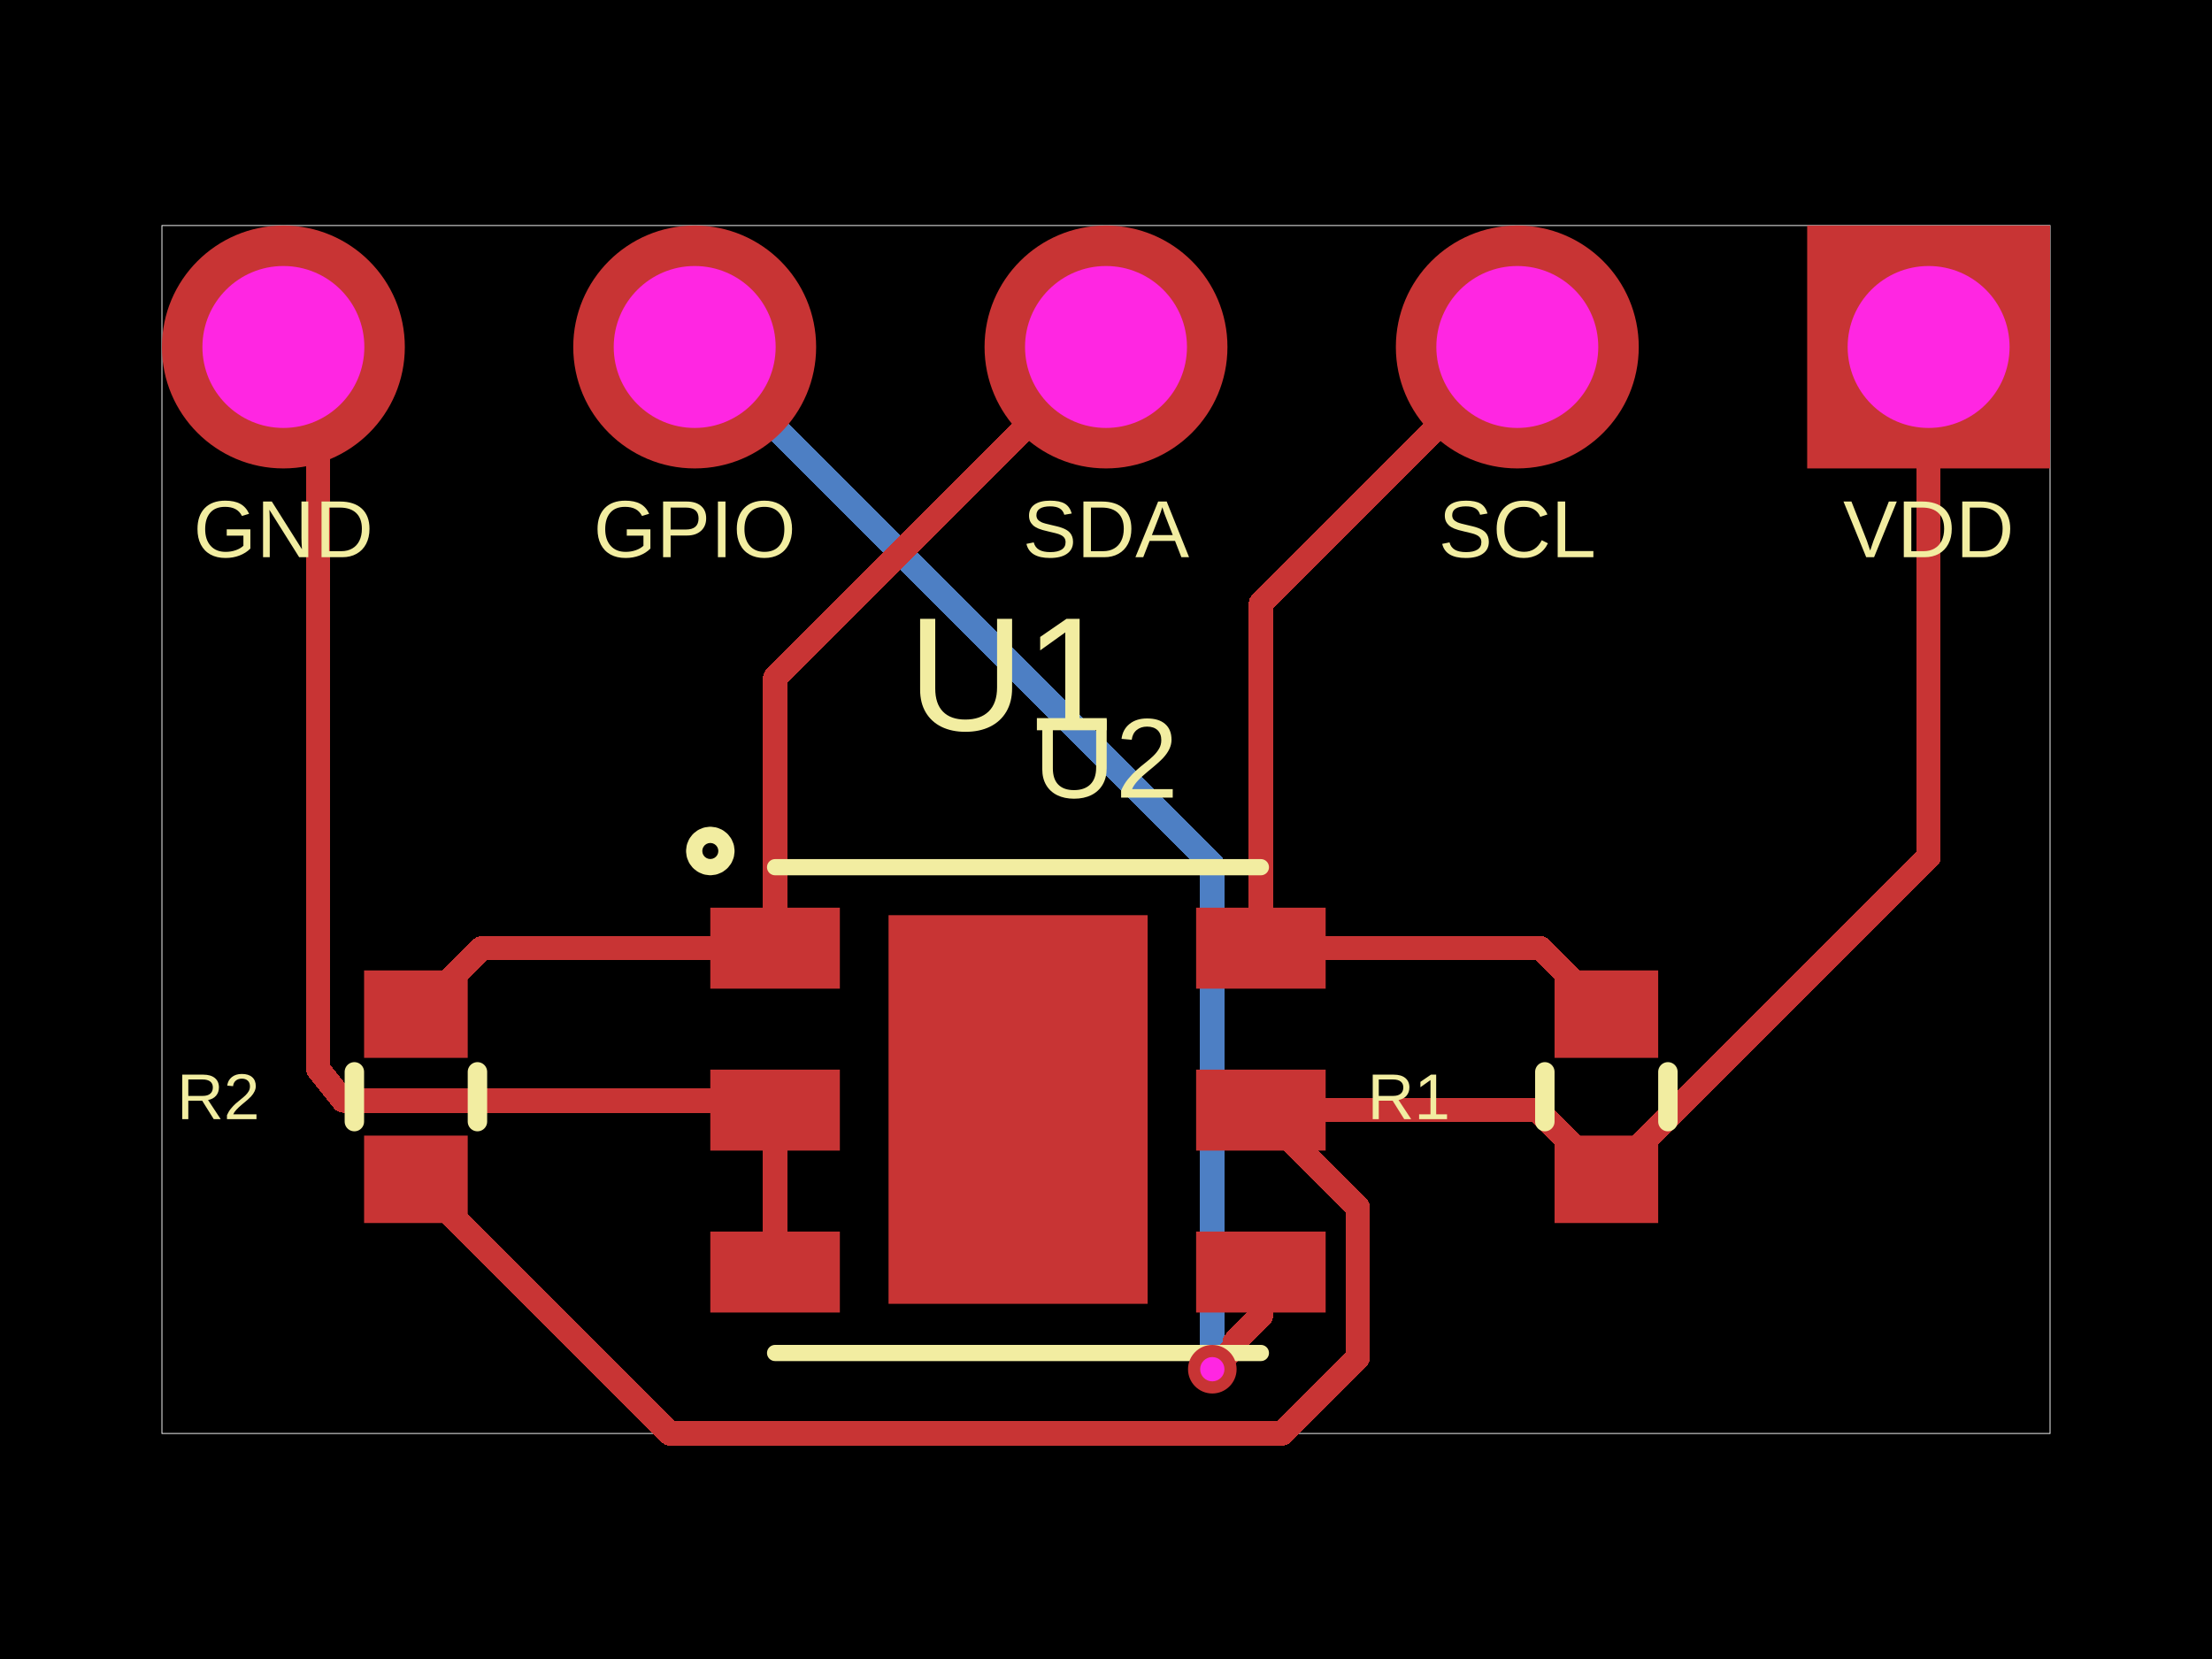
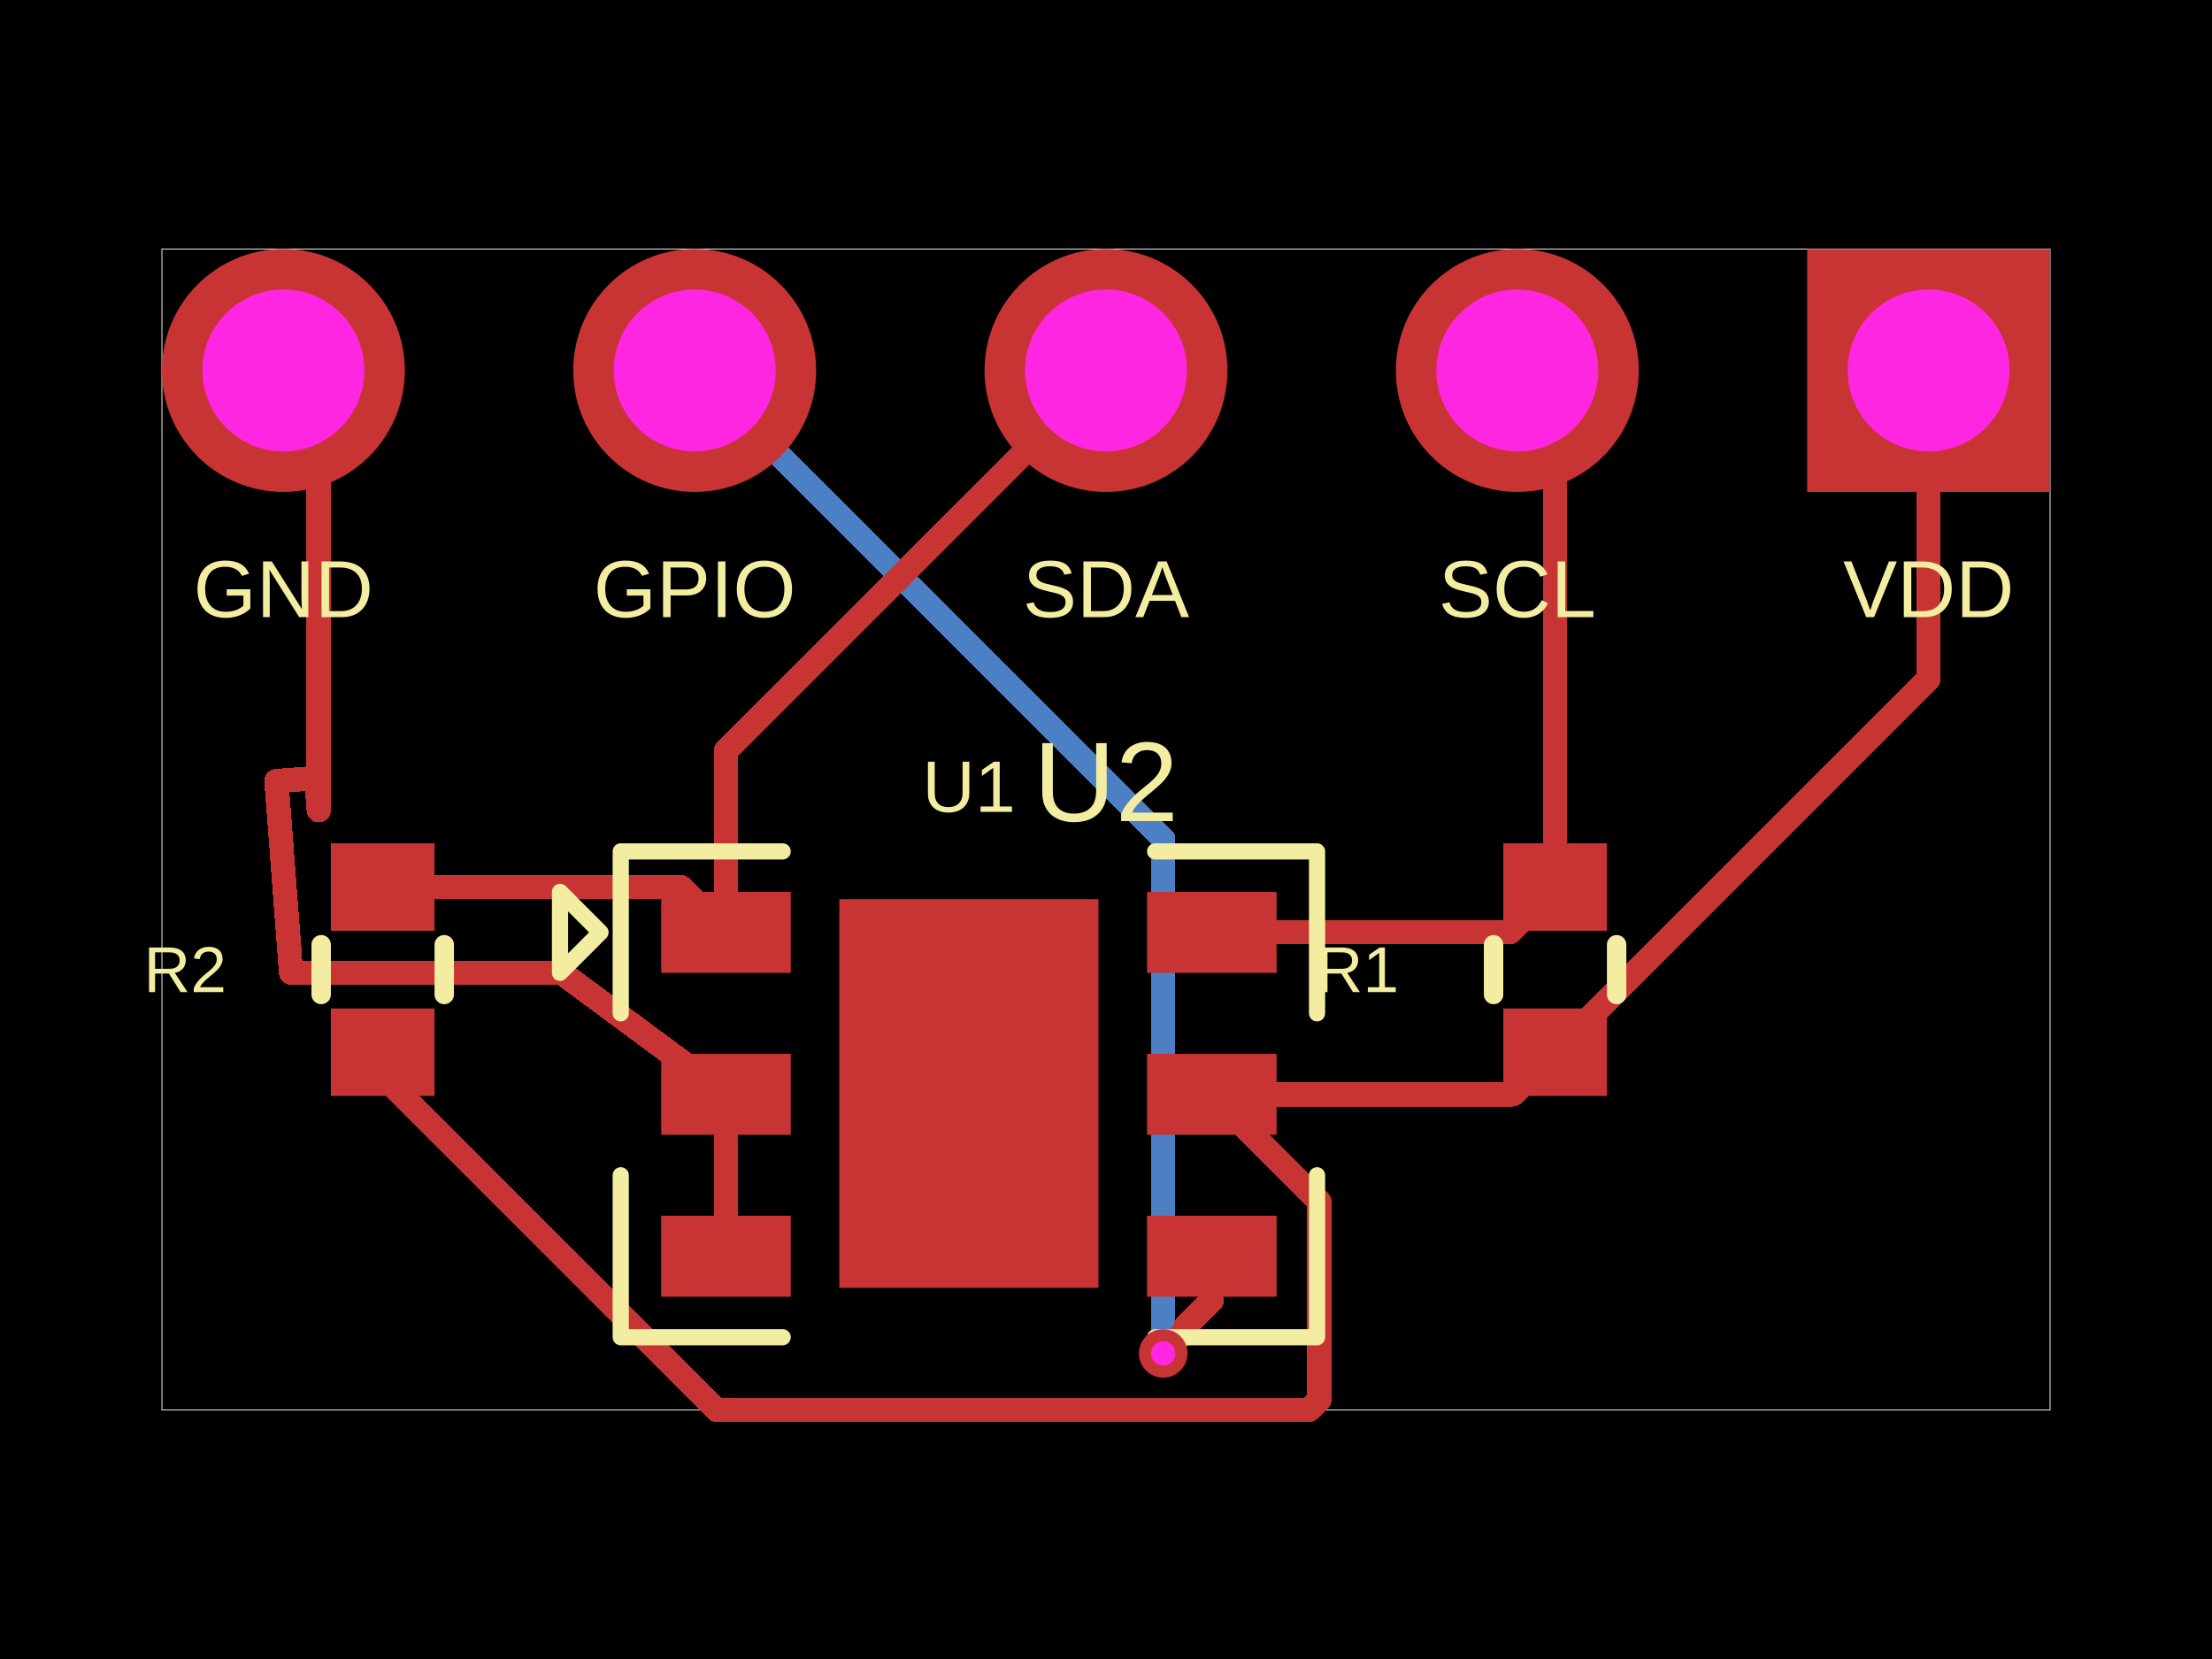
<svg xmlns="http://www.w3.org/2000/svg" width="800" height="600">
  <style />
  <rect class="boundary" x="0" y="0" fill="#000" width="800" height="600" data-type="pcb_background" data-pcb-layer="global" />
-   <rect class="pcb-boundary" fill="none" stroke="#fff" stroke-width="0.3" x="58.565" y="81.565" width="682.87" height="436.869" data-type="pcb_boundary" data-pcb-layer="global" />
-   <path class="pcb-trace" stroke="rgb(77, 127, 196)" fill="none" d="M 251.245 125.489 L 438.447 312.643" stroke-width="8.785" stroke-linecap="round" stroke-linejoin="round" shape-rendering="crispEdges" data-type="pcb_trace" data-pcb-layer="bottom" />
-   <path class="pcb-trace" stroke="rgb(77, 127, 196)" fill="none" d="M 438.447 312.643 L 438.447 495.191" stroke-width="8.785" stroke-linecap="round" stroke-linejoin="round" shape-rendering="crispEdges" data-type="pcb_trace" data-pcb-layer="bottom" />
-   <rect class="pcb-pad" fill="rgb(200, 52, 52)" x="256.895" y="328.28" width="46.852" height="29.283" data-type="pcb_smtpad" data-pcb-layer="top" data-pad-name="U1.I2C_SDA" data-pad-net-name="SDA" />
-   <rect class="pcb-pad" fill="rgb(200, 52, 52)" x="256.895" y="386.846" width="46.852" height="29.283" data-type="pcb_smtpad" data-pcb-layer="top" data-pad-name="U1.GND" data-pad-net-name="GND" />
-   <rect class="pcb-pad" fill="rgb(200, 52, 52)" x="256.895" y="445.411" width="46.852" height="29.283" data-type="pcb_smtpad" data-pcb-layer="top" data-pad-name="U1.I2C_ADDR" data-pad-net-name="GND" />
-   <rect class="pcb-pad" fill="rgb(200, 52, 52)" x="432.591" y="445.411" width="46.852" height="29.283" data-type="pcb_smtpad" data-pcb-layer="top" data-pad-name="U1.DRDY_INT" data-pad-net-name="DRDY_INT" />
-   <rect class="pcb-pad" fill="rgb(200, 52, 52)" x="321.354" y="330.986" width="93.704" height="140.556" data-type="pcb_smtpad" data-pcb-layer="top" data-pad-name="U1.EP" />
-   <rect class="pcb-pad" fill="rgb(200, 52, 52)" x="432.591" y="328.28" width="46.852" height="29.283" data-type="pcb_smtpad" data-pcb-layer="top" data-pad-name="U1.I2C_SCL" data-pad-net-name="SCL" />
-   <rect class="pcb-pad" fill="rgb(200, 52, 52)" x="432.591" y="386.846" width="46.852" height="29.283" data-type="pcb_smtpad" data-pcb-layer="top" data-pad-name="U1.VDD" data-pad-net-name="VDD" />
-   <rect class="pcb-pad" fill="rgb(200, 52, 52)" x="562.225" y="410.702" width="37.482" height="31.625" data-type="pcb_smtpad" data-pcb-layer="top" data-pad-name="R1.pin1" data-pad-net-name="VDD" />
-   <rect class="pcb-pad" fill="rgb(200, 52, 52)" x="562.225" y="350.965" width="37.482" height="31.625" data-type="pcb_smtpad" data-pcb-layer="top" data-pad-name="R1.pin2" data-pad-net-name="SCL" />
-   <rect class="pcb-pad" fill="rgb(200, 52, 52)" x="131.678" y="410.702" width="37.482" height="31.625" data-type="pcb_smtpad" data-pcb-layer="top" data-pad-name="R2.pin1" data-pad-net-name="VDD" />
-   <rect class="pcb-pad" fill="rgb(200, 52, 52)" x="131.678" y="350.965" width="37.482" height="31.625" data-type="pcb_smtpad" data-pcb-layer="top" data-pad-name="R2.pin2" data-pad-net-name="SDA" />
-   <path class="pcb-trace" stroke="rgb(200, 52, 52)" fill="none" d="M 280.321 460.052 L 280.321 460.052" stroke-width="8.785" stroke-linecap="round" stroke-linejoin="round" shape-rendering="crispEdges" data-type="pcb_trace" data-pcb-layer="top" />
-   <path class="pcb-trace" stroke="rgb(200, 52, 52)" fill="none" d="M 280.321 460.052 L 280.321 401.487" stroke-width="8.785" stroke-linecap="round" stroke-linejoin="round" shape-rendering="crispEdges" data-type="pcb_trace" data-pcb-layer="top" />
-   <path class="pcb-trace" stroke="rgb(200, 52, 52)" fill="none" d="M 102.489 125.489 L 115.118 147.557" stroke-width="8.785" stroke-linecap="round" stroke-linejoin="round" shape-rendering="crispEdges" data-type="pcb_trace" data-pcb-layer="top" />
-   <path class="pcb-trace" stroke="rgb(200, 52, 52)" fill="none" d="M 115.118 147.557 L 115.118 386.559" stroke-width="8.785" stroke-linecap="round" stroke-linejoin="round" shape-rendering="crispEdges" data-type="pcb_trace" data-pcb-layer="top" />
-   <path class="pcb-trace" stroke="rgb(200, 52, 52)" fill="none" d="M 115.118 386.559 L 115.118 386.736" stroke-width="8.785" stroke-linecap="round" stroke-linejoin="round" shape-rendering="crispEdges" data-type="pcb_trace" data-pcb-layer="top" />
-   <path class="pcb-trace" stroke="rgb(200, 52, 52)" fill="none" d="M 115.118 386.736 L 124.146 398.018" stroke-width="8.785" stroke-linecap="round" stroke-linejoin="round" shape-rendering="crispEdges" data-type="pcb_trace" data-pcb-layer="top" />
-   <path class="pcb-trace" stroke="rgb(200, 52, 52)" fill="none" d="M 124.146 398.018 L 267.365 398.018" stroke-width="8.785" stroke-linecap="round" stroke-linejoin="round" shape-rendering="crispEdges" data-type="pcb_trace" data-pcb-layer="top" />
-   <path class="pcb-trace" stroke="rgb(200, 52, 52)" fill="none" d="M 267.365 398.018 L 280.321 401.487" stroke-width="8.785" stroke-linecap="round" stroke-linejoin="round" shape-rendering="crispEdges" data-type="pcb_trace" data-pcb-layer="top" />
-   <path class="pcb-trace" stroke="rgb(200, 52, 52)" fill="none" d="M 438.447 495.191 L 446.553 487.085" stroke-width="8.785" stroke-linecap="round" stroke-linejoin="round" shape-rendering="crispEdges" data-type="pcb_trace" data-pcb-layer="top" />
-   <path class="pcb-trace" stroke="rgb(200, 52, 52)" fill="none" d="M 446.553 487.085 L 446.553 485.411" stroke-width="8.785" stroke-linecap="round" stroke-linejoin="round" shape-rendering="crispEdges" data-type="pcb_trace" data-pcb-layer="top" />
-   <path class="pcb-trace" stroke="rgb(200, 52, 52)" fill="none" d="M 446.553 485.411 L 456.017 475.948" stroke-width="8.785" stroke-linecap="round" stroke-linejoin="round" shape-rendering="crispEdges" data-type="pcb_trace" data-pcb-layer="top" />
-   <path class="pcb-trace" stroke="rgb(200, 52, 52)" fill="none" d="M 456.017 475.948 L 456.017 460.052" stroke-width="8.785" stroke-linecap="round" stroke-linejoin="round" shape-rendering="crispEdges" data-type="pcb_trace" data-pcb-layer="top" />
-   <path class="pcb-trace" stroke="rgb(200, 52, 52)" fill="none" d="M 280.321 342.922 L 174.26 342.922" stroke-width="8.785" stroke-linecap="round" stroke-linejoin="round" shape-rendering="crispEdges" data-type="pcb_trace" data-pcb-layer="top" />
-   <path class="pcb-trace" stroke="rgb(200, 52, 52)" fill="none" d="M 174.26 342.922 L 150.418 366.778" stroke-width="8.785" stroke-linecap="round" stroke-linejoin="round" shape-rendering="crispEdges" data-type="pcb_trace" data-pcb-layer="top" />
-   <path class="pcb-trace" stroke="rgb(200, 52, 52)" fill="none" d="M 400 125.489 L 280.321 245.176" stroke-width="8.785" stroke-linecap="round" stroke-linejoin="round" shape-rendering="crispEdges" data-type="pcb_trace" data-pcb-layer="top" />
-   <path class="pcb-trace" stroke="rgb(200, 52, 52)" fill="none" d="M 280.321 245.176 L 280.321 342.922" stroke-width="8.785" stroke-linecap="round" stroke-linejoin="round" shape-rendering="crispEdges" data-type="pcb_trace" data-pcb-layer="top" />
-   <path class="pcb-trace" stroke="rgb(200, 52, 52)" fill="none" d="M 456.017 342.922 L 557.159 342.922" stroke-width="8.785" stroke-linecap="round" stroke-linejoin="round" shape-rendering="crispEdges" data-type="pcb_trace" data-pcb-layer="top" />
-   <path class="pcb-trace" stroke="rgb(200, 52, 52)" fill="none" d="M 557.159 342.922 L 580.966 366.778" stroke-width="8.785" stroke-linecap="round" stroke-linejoin="round" shape-rendering="crispEdges" data-type="pcb_trace" data-pcb-layer="top" />
-   <path class="pcb-trace" stroke="rgb(200, 52, 52)" fill="none" d="M 548.755 125.489 L 456.017 218.237" stroke-width="8.785" stroke-linecap="round" stroke-linejoin="round" shape-rendering="crispEdges" data-type="pcb_trace" data-pcb-layer="top" />
-   <path class="pcb-trace" stroke="rgb(200, 52, 52)" fill="none" d="M 456.017 218.237 L 456.017 342.922" stroke-width="8.785" stroke-linecap="round" stroke-linejoin="round" shape-rendering="crispEdges" data-type="pcb_trace" data-pcb-layer="top" />
-   <path class="pcb-trace" stroke="rgb(200, 52, 52)" fill="none" d="M 456.017 401.487 L 555.987 401.487" stroke-width="8.785" stroke-linecap="round" stroke-linejoin="round" shape-rendering="crispEdges" data-type="pcb_trace" data-pcb-layer="top" />
-   <path class="pcb-trace" stroke="rgb(200, 52, 52)" fill="none" d="M 555.987 401.487 L 580.966 426.514" stroke-width="8.785" stroke-linecap="round" stroke-linejoin="round" shape-rendering="crispEdges" data-type="pcb_trace" data-pcb-layer="top" />
-   <path class="pcb-trace" stroke="rgb(200, 52, 52)" fill="none" d="M 456.017 401.487 L 491.002 436.472" stroke-width="8.785" stroke-linecap="round" stroke-linejoin="round" shape-rendering="crispEdges" data-type="pcb_trace" data-pcb-layer="top" />
-   <path class="pcb-trace" stroke="rgb(200, 52, 52)" fill="none" d="M 491.002 436.472 L 491.002 443.39" stroke-width="8.785" stroke-linecap="round" stroke-linejoin="round" shape-rendering="crispEdges" data-type="pcb_trace" data-pcb-layer="top" />
-   <path class="pcb-trace" stroke="rgb(200, 52, 52)" fill="none" d="M 491.002 443.39 L 491.002 491.162" stroke-width="8.785" stroke-linecap="round" stroke-linejoin="round" shape-rendering="crispEdges" data-type="pcb_trace" data-pcb-layer="top" />
-   <path class="pcb-trace" stroke="rgb(200, 52, 52)" fill="none" d="M 491.002 491.162 L 463.729 518.435" stroke-width="8.785" stroke-linecap="round" stroke-linejoin="round" shape-rendering="crispEdges" data-type="pcb_trace" data-pcb-layer="top" />
-   <path class="pcb-trace" stroke="rgb(200, 52, 52)" fill="none" d="M 463.729 518.435 L 242.339 518.435" stroke-width="8.785" stroke-linecap="round" stroke-linejoin="round" shape-rendering="crispEdges" data-type="pcb_trace" data-pcb-layer="top" />
-   <path class="pcb-trace" stroke="rgb(200, 52, 52)" fill="none" d="M 242.339 518.435 L 150.418 426.514" stroke-width="8.785" stroke-linecap="round" stroke-linejoin="round" shape-rendering="crispEdges" data-type="pcb_trace" data-pcb-layer="top" />
-   <path class="pcb-trace" stroke="rgb(200, 52, 52)" fill="none" d="M 697.511 125.489 L 697.511 309.969" stroke-width="8.785" stroke-linecap="round" stroke-linejoin="round" shape-rendering="crispEdges" data-type="pcb_trace" data-pcb-layer="top" />
-   <path class="pcb-trace" stroke="rgb(200, 52, 52)" fill="none" d="M 697.511 309.969 L 580.966 426.514" stroke-width="8.785" stroke-linecap="round" stroke-linejoin="round" shape-rendering="crispEdges" data-type="pcb_trace" data-pcb-layer="top" />
-   <text x="0" y="0" dx="0" dy="0" fill="#f2eda1" font-family="Arial, sans-serif" font-size="29.283" text-anchor="middle" dominant-baseline="central" transform="matrix(1,0,0,1,697.511,191.3752)" class="pcb-silkscreen-text pcb-silkscreen-top" data-pcb-silkscreen-text-id="pcb_silkscreen_text_0" stroke="none" data-type="pcb_silkscreen_text" data-pcb-layer="top">VDD</text>
-   <text x="0" y="0" dx="0" dy="0" fill="#f2eda1" font-family="Arial, sans-serif" font-size="29.283" text-anchor="middle" dominant-baseline="central" transform="matrix(1,0,0,1,548.7555,191.3752)" class="pcb-silkscreen-text pcb-silkscreen-top" data-pcb-silkscreen-text-id="pcb_silkscreen_text_1" stroke="none" data-type="pcb_silkscreen_text" data-pcb-layer="top">SCL</text>
-   <text x="0" y="0" dx="0" dy="0" fill="#f2eda1" font-family="Arial, sans-serif" font-size="29.283" text-anchor="middle" dominant-baseline="central" transform="matrix(1,0,0,1,400,191.3752)" class="pcb-silkscreen-text pcb-silkscreen-top" data-pcb-silkscreen-text-id="pcb_silkscreen_text_2" stroke="none" data-type="pcb_silkscreen_text" data-pcb-layer="top">SDA</text>
-   <text x="0" y="0" dx="0" dy="0" fill="#f2eda1" font-family="Arial, sans-serif" font-size="29.283" text-anchor="middle" dominant-baseline="central" transform="matrix(1,0,0,1,251.2445,191.3752)" class="pcb-silkscreen-text pcb-silkscreen-top" data-pcb-silkscreen-text-id="pcb_silkscreen_text_3" stroke="none" data-type="pcb_silkscreen_text" data-pcb-layer="top">GPIO</text>
-   <text x="0" y="0" dx="0" dy="0" fill="#f2eda1" font-family="Arial, sans-serif" font-size="29.283" text-anchor="middle" dominant-baseline="central" transform="matrix(1,0,0,1,102.489,191.3752)" class="pcb-silkscreen-text pcb-silkscreen-top" data-pcb-silkscreen-text-id="pcb_silkscreen_text_4" stroke="none" data-type="pcb_silkscreen_text" data-pcb-layer="top">GND</text>
-   <text x="0" y="0" dx="0" dy="0" fill="#f2eda1" font-family="Arial, sans-serif" font-size="40.996" text-anchor="middle" dominant-baseline="central" transform="matrix(1,0,0,1,400,274.2448)" class="pcb-silkscreen-text pcb-silkscreen-top" data-pcb-silkscreen-text-id="pcb_silkscreen_text_5" stroke="none" data-type="pcb_silkscreen_text" data-pcb-layer="top">U2</text>
-   <path class="pcb-silkscreen pcb-silkscreen-top" d="M 456.017 489.327 L 280.321 489.327" fill="none" stroke="#f2eda1" stroke-width="5.857" stroke-linecap="round" stroke-linejoin="round" data-pcb-component-id="pcb_component_1" data-pcb-silkscreen-path-id="pcb_silkscreen_path_0" data-type="pcb_silkscreen_path" data-pcb-layer="top" />
-   <path class="pcb-silkscreen pcb-silkscreen-top" d="M 456.017 313.632 L 280.321 313.632" fill="none" stroke="#f2eda1" stroke-width="5.857" stroke-linecap="round" stroke-linejoin="round" data-pcb-component-id="pcb_component_1" data-pcb-silkscreen-path-id="pcb_silkscreen_path_1" data-type="pcb_silkscreen_path" data-pcb-layer="top" />
-   <path class="pcb-silkscreen pcb-silkscreen-top" d="M 262.752 307.775 L 262.552 309.291 L 261.967 310.704 L 261.037 311.916 L 259.824 312.847 L 258.411 313.432 L 256.895 313.632 L 255.38 313.432 L 253.967 312.847 L 252.754 311.916 L 251.824 310.704 L 251.238 309.291 L 251.039 307.775 L 251.238 306.26 L 251.824 304.847 L 252.754 303.634 L 253.967 302.703 L 255.38 302.118 L 256.895 301.919 L 258.411 302.118 L 259.824 302.703 L 261.037 303.634 L 261.967 304.847 L 262.552 306.26 L 262.752 307.775 Z" fill="none" stroke="#f2eda1" stroke-width="5.857" stroke-linecap="round" stroke-linejoin="round" data-pcb-component-id="pcb_component_1" data-pcb-silkscreen-path-id="pcb_silkscreen_path_2" data-type="pcb_silkscreen_path" data-pcb-layer="top" />
-   <text x="0" y="0" dx="0" dy="0" fill="#f2eda1" font-family="Arial, sans-serif" font-size="58.565" text-anchor="middle" dominant-baseline="central" transform="matrix(1,0,0,1,365.6922,243.791)" class="pcb-silkscreen-text pcb-silkscreen-top" data-pcb-silkscreen-text-id="pcb_silkscreen_text_6" stroke="none" data-type="pcb_silkscreen_text" data-pcb-layer="top">U1</text>
-   <path class="pcb-silkscreen pcb-silkscreen-top" d="M 558.711 405.644 L 558.711 387.648" fill="none" stroke="#f2eda1" stroke-width="7.028" stroke-linecap="round" stroke-linejoin="round" data-pcb-component-id="pcb_component_2" data-pcb-silkscreen-path-id="pcb_silkscreen_path_3" data-type="pcb_silkscreen_path" data-pcb-layer="top" />
-   <path class="pcb-silkscreen pcb-silkscreen-top" d="M 603.221 405.644 L 603.221 387.648" fill="none" stroke="#f2eda1" stroke-width="7.028" stroke-linecap="round" stroke-linejoin="round" data-pcb-component-id="pcb_component_2" data-pcb-silkscreen-path-id="pcb_silkscreen_path_4" data-type="pcb_silkscreen_path" data-pcb-layer="top" />
-   <text x="0" y="0" dx="0" dy="0" fill="#f2eda1" font-family="Arial, sans-serif" font-size="23.426" text-anchor="middle" dominant-baseline="central" transform="matrix(1,0,0,1,509.5165,396.646)" class="pcb-silkscreen-text pcb-silkscreen-top" data-pcb-silkscreen-text-id="pcb_silkscreen_text_7" stroke="none" data-type="pcb_silkscreen_text" data-pcb-layer="top">R1</text>
-   <path class="pcb-silkscreen pcb-silkscreen-top" d="M 128.164 405.644 L 128.164 387.648" fill="none" stroke="#f2eda1" stroke-width="7.028" stroke-linecap="round" stroke-linejoin="round" data-pcb-component-id="pcb_component_3" data-pcb-silkscreen-path-id="pcb_silkscreen_path_5" data-type="pcb_silkscreen_path" data-pcb-layer="top" />
-   <path class="pcb-silkscreen pcb-silkscreen-top" d="M 172.673 405.644 L 172.673 387.648" fill="none" stroke="#f2eda1" stroke-width="7.028" stroke-linecap="round" stroke-linejoin="round" data-pcb-component-id="pcb_component_3" data-pcb-silkscreen-path-id="pcb_silkscreen_path_6" data-type="pcb_silkscreen_path" data-pcb-layer="top" />
-   <text x="0" y="0" dx="0" dy="0" fill="#f2eda1" font-family="Arial, sans-serif" font-size="23.426" text-anchor="middle" dominant-baseline="central" transform="matrix(1,0,0,1,78.96891,396.646)" class="pcb-silkscreen-text pcb-silkscreen-top" data-pcb-silkscreen-text-id="pcb_silkscreen_text_8" stroke="none" data-type="pcb_silkscreen_text" data-pcb-layer="top">R2</text>
+   <rect class="pcb-boundary" fill="none" stroke="#fff" stroke-width="0.3" x="58.565" y="90.06" width="682.87" height="419.881" data-type="pcb_boundary" data-pcb-layer="global" />
+   <path class="pcb-trace" stroke="rgb(77, 127, 196)" fill="none" d="M 251.245 133.983 L 420.693 303.412" stroke-width="8.785" stroke-linecap="round" stroke-linejoin="round" shape-rendering="crispEdges" data-type="pcb_trace" data-pcb-layer="bottom" />
+   <path class="pcb-trace" stroke="rgb(77, 127, 196)" fill="none" d="M 420.693 303.412 L 420.693 489.474" stroke-width="8.785" stroke-linecap="round" stroke-linejoin="round" shape-rendering="crispEdges" data-type="pcb_trace" data-pcb-layer="bottom" />
+   <rect class="pcb-pad" fill="rgb(200, 52, 52)" x="239.141" y="322.563" width="46.852" height="29.283" data-type="pcb_smtpad" data-pcb-layer="top" data-pad-name="U1.I2C_SDA" data-pad-net-name="SDA" />
+   <rect class="pcb-pad" fill="rgb(200, 52, 52)" x="239.141" y="381.128" width="46.852" height="29.283" data-type="pcb_smtpad" data-pcb-layer="top" data-pad-name="U1.GND" data-pad-net-name="GND" />
+   <rect class="pcb-pad" fill="rgb(200, 52, 52)" x="239.141" y="439.693" width="46.852" height="29.283" data-type="pcb_smtpad" data-pcb-layer="top" data-pad-name="U1.I2C_ADDR" data-pad-net-name="GND" />
+   <rect class="pcb-pad" fill="rgb(200, 52, 52)" x="414.837" y="439.693" width="46.852" height="29.283" data-type="pcb_smtpad" data-pcb-layer="top" data-pad-name="U1.DRDY_INT" data-pad-net-name="DRDY_INT" />
+   <rect class="pcb-pad" fill="rgb(200, 52, 52)" x="414.837" y="381.128" width="46.852" height="29.283" data-type="pcb_smtpad" data-pcb-layer="top" data-pad-name="U1.VDD" data-pad-net-name="VDD" />
+   <rect class="pcb-pad" fill="rgb(200, 52, 52)" x="414.837" y="322.563" width="46.852" height="29.283" data-type="pcb_smtpad" data-pcb-layer="top" data-pad-name="U1.I2C_SCL" data-pad-net-name="SCL" />
+   <rect class="pcb-pad" fill="rgb(200, 52, 52)" x="303.563" y="325.199" width="93.704" height="140.556" data-type="pcb_smtpad" data-pcb-layer="top" />
+   <rect class="pcb-pad" fill="rgb(200, 52, 52)" x="543.68" y="364.73" width="37.482" height="31.625" data-type="pcb_smtpad" data-pcb-layer="top" data-pad-name="R1.pin1" data-pad-net-name="VDD" />
+   <rect class="pcb-pad" fill="rgb(200, 52, 52)" x="543.68" y="304.994" width="37.482" height="31.625" data-type="pcb_smtpad" data-pcb-layer="top" data-pad-name="R1.pin2" data-pad-net-name="SCL" />
+   <rect class="pcb-pad" fill="rgb(200, 52, 52)" x="119.668" y="364.73" width="37.482" height="31.625" data-type="pcb_smtpad" data-pcb-layer="top" data-pad-name="R2.pin1" data-pad-net-name="VDD" />
+   <rect class="pcb-pad" fill="rgb(200, 52, 52)" x="119.668" y="304.994" width="37.482" height="31.625" data-type="pcb_smtpad" data-pcb-layer="top" data-pad-name="R2.pin2" data-pad-net-name="SDA" />
+   <path class="pcb-trace" stroke="rgb(200, 52, 52)" fill="none" d="M 262.567 454.335 L 262.567 395.77" stroke-width="8.785" stroke-linecap="round" stroke-linejoin="round" shape-rendering="crispEdges" data-type="pcb_trace" data-pcb-layer="top" />
+   <path class="pcb-trace" stroke="rgb(200, 52, 52)" fill="none" d="M 102.489 133.983 L 115.273 146.748" stroke-width="8.785" stroke-linecap="round" stroke-linejoin="round" shape-rendering="crispEdges" data-type="pcb_trace" data-pcb-layer="top" />
+   <path class="pcb-trace" stroke="rgb(200, 52, 52)" fill="none" d="M 115.273 146.748 L 115.273 293.055" stroke-width="8.785" stroke-linecap="round" stroke-linejoin="round" shape-rendering="crispEdges" data-type="pcb_trace" data-pcb-layer="top" />
+   <path class="pcb-trace" stroke="rgb(200, 52, 52)" fill="none" d="M 115.273 293.055 L 114.383 281.376" stroke-width="8.785" stroke-linecap="round" stroke-linejoin="round" shape-rendering="crispEdges" data-type="pcb_trace" data-pcb-layer="top" />
+   <path class="pcb-trace" stroke="rgb(200, 52, 52)" fill="none" d="M 114.383 281.376 L 99.974 282.475" stroke-width="8.785" stroke-linecap="round" stroke-linejoin="round" shape-rendering="crispEdges" data-type="pcb_trace" data-pcb-layer="top" />
+   <path class="pcb-trace" stroke="rgb(200, 52, 52)" fill="none" d="M 99.974 282.475 L 105.259 351.773" stroke-width="8.785" stroke-linecap="round" stroke-linejoin="round" shape-rendering="crispEdges" data-type="pcb_trace" data-pcb-layer="top" />
+   <path class="pcb-trace" stroke="rgb(200, 52, 52)" fill="none" d="M 105.259 351.773 L 105.838 351.773" stroke-width="8.785" stroke-linecap="round" stroke-linejoin="round" shape-rendering="crispEdges" data-type="pcb_trace" data-pcb-layer="top" />
+   <path class="pcb-trace" stroke="rgb(200, 52, 52)" fill="none" d="M 105.838 351.773 L 203.063 351.773" stroke-width="8.785" stroke-linecap="round" stroke-linejoin="round" shape-rendering="crispEdges" data-type="pcb_trace" data-pcb-layer="top" />
+   <path class="pcb-trace" stroke="rgb(200, 52, 52)" fill="none" d="M 203.063 351.773 L 262.567 395.77" stroke-width="8.785" stroke-linecap="round" stroke-linejoin="round" shape-rendering="crispEdges" data-type="pcb_trace" data-pcb-layer="top" />
+   <path class="pcb-trace" stroke="rgb(200, 52, 52)" fill="none" d="M 420.693 489.474 L 428.799 481.368" stroke-width="8.785" stroke-linecap="round" stroke-linejoin="round" shape-rendering="crispEdges" data-type="pcb_trace" data-pcb-layer="top" />
+   <path class="pcb-trace" stroke="rgb(200, 52, 52)" fill="none" d="M 428.799 481.368 L 428.799 479.694" stroke-width="8.785" stroke-linecap="round" stroke-linejoin="round" shape-rendering="crispEdges" data-type="pcb_trace" data-pcb-layer="top" />
+   <path class="pcb-trace" stroke="rgb(200, 52, 52)" fill="none" d="M 428.799 479.694 L 438.263 470.23" stroke-width="8.785" stroke-linecap="round" stroke-linejoin="round" shape-rendering="crispEdges" data-type="pcb_trace" data-pcb-layer="top" />
+   <path class="pcb-trace" stroke="rgb(200, 52, 52)" fill="none" d="M 438.263 470.23 L 438.263 454.335" stroke-width="8.785" stroke-linecap="round" stroke-linejoin="round" shape-rendering="crispEdges" data-type="pcb_trace" data-pcb-layer="top" />
+   <path class="pcb-trace" stroke="rgb(200, 52, 52)" fill="none" d="M 262.567 337.204 L 246.169 320.806" stroke-width="8.785" stroke-linecap="round" stroke-linejoin="round" shape-rendering="crispEdges" data-type="pcb_trace" data-pcb-layer="top" />
+   <path class="pcb-trace" stroke="rgb(200, 52, 52)" fill="none" d="M 246.169 320.806 L 138.409 320.806" stroke-width="8.785" stroke-linecap="round" stroke-linejoin="round" shape-rendering="crispEdges" data-type="pcb_trace" data-pcb-layer="top" />
+   <path class="pcb-trace" stroke="rgb(200, 52, 52)" fill="none" d="M 400 133.983 L 262.567 271.436" stroke-width="8.785" stroke-linecap="round" stroke-linejoin="round" shape-rendering="crispEdges" data-type="pcb_trace" data-pcb-layer="top" />
+   <path class="pcb-trace" stroke="rgb(200, 52, 52)" fill="none" d="M 262.567 271.436 L 262.567 337.204" stroke-width="8.785" stroke-linecap="round" stroke-linejoin="round" shape-rendering="crispEdges" data-type="pcb_trace" data-pcb-layer="top" />
+   <path class="pcb-trace" stroke="rgb(200, 52, 52)" fill="none" d="M 438.263 337.204 L 546.022 337.204" stroke-width="8.785" stroke-linecap="round" stroke-linejoin="round" shape-rendering="crispEdges" data-type="pcb_trace" data-pcb-layer="top" />
+   <path class="pcb-trace" stroke="rgb(200, 52, 52)" fill="none" d="M 546.022 337.204 L 562.421 320.806" stroke-width="8.785" stroke-linecap="round" stroke-linejoin="round" shape-rendering="crispEdges" data-type="pcb_trace" data-pcb-layer="top" />
+   <path class="pcb-trace" stroke="rgb(200, 52, 52)" fill="none" d="M 548.755 133.983 L 562.421 147.629" stroke-width="8.785" stroke-linecap="round" stroke-linejoin="round" shape-rendering="crispEdges" data-type="pcb_trace" data-pcb-layer="top" />
+   <path class="pcb-trace" stroke="rgb(200, 52, 52)" fill="none" d="M 562.421 147.629 L 562.421 320.806" stroke-width="8.785" stroke-linecap="round" stroke-linejoin="round" shape-rendering="crispEdges" data-type="pcb_trace" data-pcb-layer="top" />
+   <path class="pcb-trace" stroke="rgb(200, 52, 52)" fill="none" d="M 438.263 395.77 L 547.194 395.77" stroke-width="8.785" stroke-linecap="round" stroke-linejoin="round" shape-rendering="crispEdges" data-type="pcb_trace" data-pcb-layer="top" />
+   <path class="pcb-trace" stroke="rgb(200, 52, 52)" fill="none" d="M 547.194 395.77 L 562.421 380.543" stroke-width="8.785" stroke-linecap="round" stroke-linejoin="round" shape-rendering="crispEdges" data-type="pcb_trace" data-pcb-layer="top" />
+   <path class="pcb-trace" stroke="rgb(200, 52, 52)" fill="none" d="M 697.511 133.983 L 697.511 245.452" stroke-width="8.785" stroke-linecap="round" stroke-linejoin="round" shape-rendering="crispEdges" data-type="pcb_trace" data-pcb-layer="top" />
+   <path class="pcb-trace" stroke="rgb(200, 52, 52)" fill="none" d="M 697.511 245.452 L 562.421 380.543" stroke-width="8.785" stroke-linecap="round" stroke-linejoin="round" shape-rendering="crispEdges" data-type="pcb_trace" data-pcb-layer="top" />
+   <path class="pcb-trace" stroke="rgb(200, 52, 52)" fill="none" d="M 438.263 395.77 L 477.192 434.699" stroke-width="8.785" stroke-linecap="round" stroke-linejoin="round" shape-rendering="crispEdges" data-type="pcb_trace" data-pcb-layer="top" />
+   <path class="pcb-trace" stroke="rgb(200, 52, 52)" fill="none" d="M 477.192 434.699 L 477.192 506.074" stroke-width="8.785" stroke-linecap="round" stroke-linejoin="round" shape-rendering="crispEdges" data-type="pcb_trace" data-pcb-layer="top" />
+   <path class="pcb-trace" stroke="rgb(200, 52, 52)" fill="none" d="M 477.192 506.074 L 473.326 509.94" stroke-width="8.785" stroke-linecap="round" stroke-linejoin="round" shape-rendering="crispEdges" data-type="pcb_trace" data-pcb-layer="top" />
+   <path class="pcb-trace" stroke="rgb(200, 52, 52)" fill="none" d="M 473.326 509.94 L 259.22 509.94" stroke-width="8.785" stroke-linecap="round" stroke-linejoin="round" shape-rendering="crispEdges" data-type="pcb_trace" data-pcb-layer="top" />
+   <path class="pcb-trace" stroke="rgb(200, 52, 52)" fill="none" d="M 259.22 509.94 L 138.409 389.13" stroke-width="8.785" stroke-linecap="round" stroke-linejoin="round" shape-rendering="crispEdges" data-type="pcb_trace" data-pcb-layer="top" />
+   <path class="pcb-trace" stroke="rgb(200, 52, 52)" fill="none" d="M 138.409 389.13 L 138.409 380.543" stroke-width="8.785" stroke-linecap="round" stroke-linejoin="round" shape-rendering="crispEdges" data-type="pcb_trace" data-pcb-layer="top" />
+   <text x="0" y="0" dx="0" dy="0" fill="#f2eda1" font-family="Arial, sans-serif" font-size="29.283" text-anchor="middle" dominant-baseline="central" transform="matrix(1,0,0,1,697.511,213.0463)" class="pcb-silkscreen-text pcb-silkscreen-top" data-pcb-silkscreen-text-id="pcb_silkscreen_text_0" stroke="none" data-type="pcb_silkscreen_text" data-pcb-layer="top">VDD</text>
+   <text x="0" y="0" dx="0" dy="0" fill="#f2eda1" font-family="Arial, sans-serif" font-size="29.283" text-anchor="middle" dominant-baseline="central" transform="matrix(1,0,0,1,548.7555,213.0463)" class="pcb-silkscreen-text pcb-silkscreen-top" data-pcb-silkscreen-text-id="pcb_silkscreen_text_1" stroke="none" data-type="pcb_silkscreen_text" data-pcb-layer="top">SCL</text>
+   <text x="0" y="0" dx="0" dy="0" fill="#f2eda1" font-family="Arial, sans-serif" font-size="29.283" text-anchor="middle" dominant-baseline="central" transform="matrix(1,0,0,1,400,213.0463)" class="pcb-silkscreen-text pcb-silkscreen-top" data-pcb-silkscreen-text-id="pcb_silkscreen_text_2" stroke="none" data-type="pcb_silkscreen_text" data-pcb-layer="top">SDA</text>
+   <text x="0" y="0" dx="0" dy="0" fill="#f2eda1" font-family="Arial, sans-serif" font-size="29.283" text-anchor="middle" dominant-baseline="central" transform="matrix(1,0,0,1,251.2445,213.0463)" class="pcb-silkscreen-text pcb-silkscreen-top" data-pcb-silkscreen-text-id="pcb_silkscreen_text_3" stroke="none" data-type="pcb_silkscreen_text" data-pcb-layer="top">GPIO</text>
+   <text x="0" y="0" dx="0" dy="0" fill="#f2eda1" font-family="Arial, sans-serif" font-size="29.283" text-anchor="middle" dominant-baseline="central" transform="matrix(1,0,0,1,102.489,213.0463)" class="pcb-silkscreen-text pcb-silkscreen-top" data-pcb-silkscreen-text-id="pcb_silkscreen_text_4" stroke="none" data-type="pcb_silkscreen_text" data-pcb-layer="top">GND</text>
+   <text x="0" y="0" dx="0" dy="0" fill="#f2eda1" font-family="Arial, sans-serif" font-size="40.996" text-anchor="middle" dominant-baseline="central" transform="matrix(1,0,0,1,400,282.7389)" class="pcb-silkscreen-text pcb-silkscreen-top" data-pcb-silkscreen-text-id="pcb_silkscreen_text_5" stroke="none" data-type="pcb_silkscreen_text" data-pcb-layer="top">U2</text>
+   <text x="0" y="0" dx="0" dy="0" fill="#f2eda1" font-family="Arial, sans-serif" font-size="26.354" text-anchor="middle" dominant-baseline="central" transform="matrix(1,0,0,1,350.4148,284.4958)" class="pcb-silkscreen-text pcb-silkscreen-top" data-pcb-silkscreen-text-id="pcb_silkscreen_text_6" stroke="none" data-type="pcb_silkscreen_text" data-pcb-layer="top">U1</text>
+   <path class="pcb-silkscreen pcb-silkscreen-top" d="M 283.065 307.922 L 224.5 307.922 L 224.5 366.487" fill="none" stroke="#f2eda1" stroke-width="5.857" stroke-linecap="round" stroke-linejoin="round" data-pcb-component-id="pcb_component_1" data-pcb-silkscreen-path-id="pcb_silkscreen_path_0" data-type="pcb_silkscreen_path" data-pcb-layer="top" />
+   <path class="pcb-silkscreen pcb-silkscreen-top" d="M 417.765 307.922 L 476.33 307.922 L 476.33 366.487" fill="none" stroke="#f2eda1" stroke-width="5.857" stroke-linecap="round" stroke-linejoin="round" data-pcb-component-id="pcb_component_1" data-pcb-silkscreen-path-id="pcb_silkscreen_path_1" data-type="pcb_silkscreen_path" data-pcb-layer="top" />
+   <path class="pcb-silkscreen pcb-silkscreen-top" d="M 283.065 483.617 L 224.5 483.617 L 224.5 425.052" fill="none" stroke="#f2eda1" stroke-width="5.857" stroke-linecap="round" stroke-linejoin="round" data-pcb-component-id="pcb_component_1" data-pcb-silkscreen-path-id="pcb_silkscreen_path_2" data-type="pcb_silkscreen_path" data-pcb-layer="top" />
+   <path class="pcb-silkscreen pcb-silkscreen-top" d="M 417.765 483.617 L 476.33 483.617 L 476.33 425.052" fill="none" stroke="#f2eda1" stroke-width="5.857" stroke-linecap="round" stroke-linejoin="round" data-pcb-component-id="pcb_component_1" data-pcb-silkscreen-path-id="pcb_silkscreen_path_3" data-type="pcb_silkscreen_path" data-pcb-layer="top" />
+   <path class="pcb-silkscreen pcb-silkscreen-top" d="M 217.179 337.204 L 202.538 322.563 L 202.538 351.846 L 217.179 337.204 Z" fill="none" stroke="#f2eda1" stroke-width="5.857" stroke-linecap="round" stroke-linejoin="round" data-pcb-component-id="pcb_component_1" data-pcb-silkscreen-path-id="pcb_silkscreen_path_4" data-type="pcb_silkscreen_path" data-pcb-layer="top" />
+   <path class="pcb-silkscreen pcb-silkscreen-top" d="M 540.166 359.672 L 540.166 341.676" fill="none" stroke="#f2eda1" stroke-width="7.028" stroke-linecap="round" stroke-linejoin="round" data-pcb-component-id="pcb_component_2" data-pcb-silkscreen-path-id="pcb_silkscreen_path_5" data-type="pcb_silkscreen_path" data-pcb-layer="top" />
+   <path class="pcb-silkscreen pcb-silkscreen-top" d="M 584.675 359.672 L 584.675 341.676" fill="none" stroke="#f2eda1" stroke-width="7.028" stroke-linecap="round" stroke-linejoin="round" data-pcb-component-id="pcb_component_2" data-pcb-silkscreen-path-id="pcb_silkscreen_path_6" data-type="pcb_silkscreen_path" data-pcb-layer="top" />
+   <text x="0" y="0" dx="0" dy="0" fill="#f2eda1" font-family="Arial, sans-serif" font-size="23.426" text-anchor="middle" dominant-baseline="central" transform="matrix(1,0,0,1,490.9712,350.6745)" class="pcb-silkscreen-text pcb-silkscreen-top" data-pcb-silkscreen-text-id="pcb_silkscreen_text_7" stroke="none" data-type="pcb_silkscreen_text" data-pcb-layer="top">R1</text>
+   <path class="pcb-silkscreen pcb-silkscreen-top" d="M 116.154 359.672 L 116.154 341.676" fill="none" stroke="#f2eda1" stroke-width="7.028" stroke-linecap="round" stroke-linejoin="round" data-pcb-component-id="pcb_component_3" data-pcb-silkscreen-path-id="pcb_silkscreen_path_7" data-type="pcb_silkscreen_path" data-pcb-layer="top" />
+   <path class="pcb-silkscreen pcb-silkscreen-top" d="M 160.664 359.672 L 160.664 341.676" fill="none" stroke="#f2eda1" stroke-width="7.028" stroke-linecap="round" stroke-linejoin="round" data-pcb-component-id="pcb_component_3" data-pcb-silkscreen-path-id="pcb_silkscreen_path_8" data-type="pcb_silkscreen_path" data-pcb-layer="top" />
+   <text x="0" y="0" dx="0" dy="0" fill="#f2eda1" font-family="Arial, sans-serif" font-size="23.426" text-anchor="middle" dominant-baseline="central" transform="matrix(1,0,0,1,66.95949,350.6745)" class="pcb-silkscreen-text pcb-silkscreen-top" data-pcb-silkscreen-text-id="pcb_silkscreen_text_8" stroke="none" data-type="pcb_silkscreen_text" data-pcb-layer="top">R2</text>
  <g data-type="pcb_plated_hole" data-pcb-layer="through" data-pad-name="U2.VDD" data-pad-net-name="VDD">
-     <rect class="pcb-hole-outer-pad" fill="rgb(200, 52, 52)" x="653.587" y="81.565" width="87.848" height="87.848" data-type="pcb_plated_hole" data-pcb-layer="top" />
-     <circle class="pcb-hole-inner" fill="#FF26E2" cx="697.511" cy="125.489" r="29.283" data-type="pcb_plated_hole_drill" data-pcb-layer="drill" />
+     <rect class="pcb-hole-outer-pad" fill="rgb(200, 52, 52)" x="653.587" y="90.06" width="87.848" height="87.848" data-type="pcb_plated_hole" data-pcb-layer="top" />
+     <circle class="pcb-hole-inner" fill="#FF26E2" cx="697.511" cy="133.983" r="29.283" data-type="pcb_plated_hole_drill" data-pcb-layer="drill" />
  </g>
  <g data-type="pcb_plated_hole" data-pcb-layer="through" data-pad-name="U2.SCL" data-pad-net-name="SCL">
-     <circle class="pcb-hole-outer" fill="rgb(200, 52, 52)" cx="548.755" cy="125.489" r="43.924" data-type="pcb_plated_hole" data-pcb-layer="top" />
-     <circle class="pcb-hole-inner" fill="#FF26E2" cx="548.755" cy="125.489" r="29.283" data-type="pcb_plated_hole_drill" data-pcb-layer="drill" />
+     <circle class="pcb-hole-outer" fill="rgb(200, 52, 52)" cx="548.755" cy="133.983" r="43.924" data-type="pcb_plated_hole" data-pcb-layer="top" />
+     <circle class="pcb-hole-inner" fill="#FF26E2" cx="548.755" cy="133.983" r="29.283" data-type="pcb_plated_hole_drill" data-pcb-layer="drill" />
  </g>
  <g data-type="pcb_plated_hole" data-pcb-layer="through" data-pad-name="U2.SDA" data-pad-net-name="SDA">
-     <circle class="pcb-hole-outer" fill="rgb(200, 52, 52)" cx="400" cy="125.489" r="43.924" data-type="pcb_plated_hole" data-pcb-layer="top" />
-     <circle class="pcb-hole-inner" fill="#FF26E2" cx="400" cy="125.489" r="29.283" data-type="pcb_plated_hole_drill" data-pcb-layer="drill" />
+     <circle class="pcb-hole-outer" fill="rgb(200, 52, 52)" cx="400" cy="133.983" r="43.924" data-type="pcb_plated_hole" data-pcb-layer="top" />
+     <circle class="pcb-hole-inner" fill="#FF26E2" cx="400" cy="133.983" r="29.283" data-type="pcb_plated_hole_drill" data-pcb-layer="drill" />
  </g>
  <g data-type="pcb_plated_hole" data-pcb-layer="through" data-pad-name="U2.GPIO" data-pad-net-name="DRDY_INT">
-     <circle class="pcb-hole-outer" fill="rgb(200, 52, 52)" cx="251.245" cy="125.489" r="43.924" data-type="pcb_plated_hole" data-pcb-layer="top" />
-     <circle class="pcb-hole-inner" fill="#FF26E2" cx="251.245" cy="125.489" r="29.283" data-type="pcb_plated_hole_drill" data-pcb-layer="drill" />
+     <circle class="pcb-hole-outer" fill="rgb(200, 52, 52)" cx="251.245" cy="133.983" r="43.924" data-type="pcb_plated_hole" data-pcb-layer="top" />
+     <circle class="pcb-hole-inner" fill="#FF26E2" cx="251.245" cy="133.983" r="29.283" data-type="pcb_plated_hole_drill" data-pcb-layer="drill" />
  </g>
  <g data-type="pcb_plated_hole" data-pcb-layer="through" data-pad-name="U2.GND" data-pad-net-name="GND">
-     <circle class="pcb-hole-outer" fill="rgb(200, 52, 52)" cx="102.489" cy="125.489" r="43.924" data-type="pcb_plated_hole" data-pcb-layer="top" />
-     <circle class="pcb-hole-inner" fill="#FF26E2" cx="102.489" cy="125.489" r="29.283" data-type="pcb_plated_hole_drill" data-pcb-layer="drill" />
+     <circle class="pcb-hole-outer" fill="rgb(200, 52, 52)" cx="102.489" cy="133.983" r="43.924" data-type="pcb_plated_hole" data-pcb-layer="top" />
+     <circle class="pcb-hole-inner" fill="#FF26E2" cx="102.489" cy="133.983" r="29.283" data-type="pcb_plated_hole_drill" data-pcb-layer="drill" />
  </g>
  <g data-type="pcb_via" data-pcb-layer="through">
-     <circle class="pcb-hole-outer" fill="rgb(200, 52, 52)" cx="438.447" cy="495.191" r="8.785" data-type="pcb_via" data-pcb-layer="top" />
-     <circle class="pcb-hole-inner" fill="#FF26E2" cx="438.447" cy="495.191" r="4.392" data-type="pcb_via" data-pcb-layer="drill" />
+     <circle class="pcb-hole-outer" fill="rgb(200, 52, 52)" cx="420.693" cy="489.474" r="8.785" data-type="pcb_via" data-pcb-layer="top" />
+     <circle class="pcb-hole-inner" fill="#FF26E2" cx="420.693" cy="489.474" r="4.392" data-type="pcb_via" data-pcb-layer="drill" />
  </g>
</svg>
